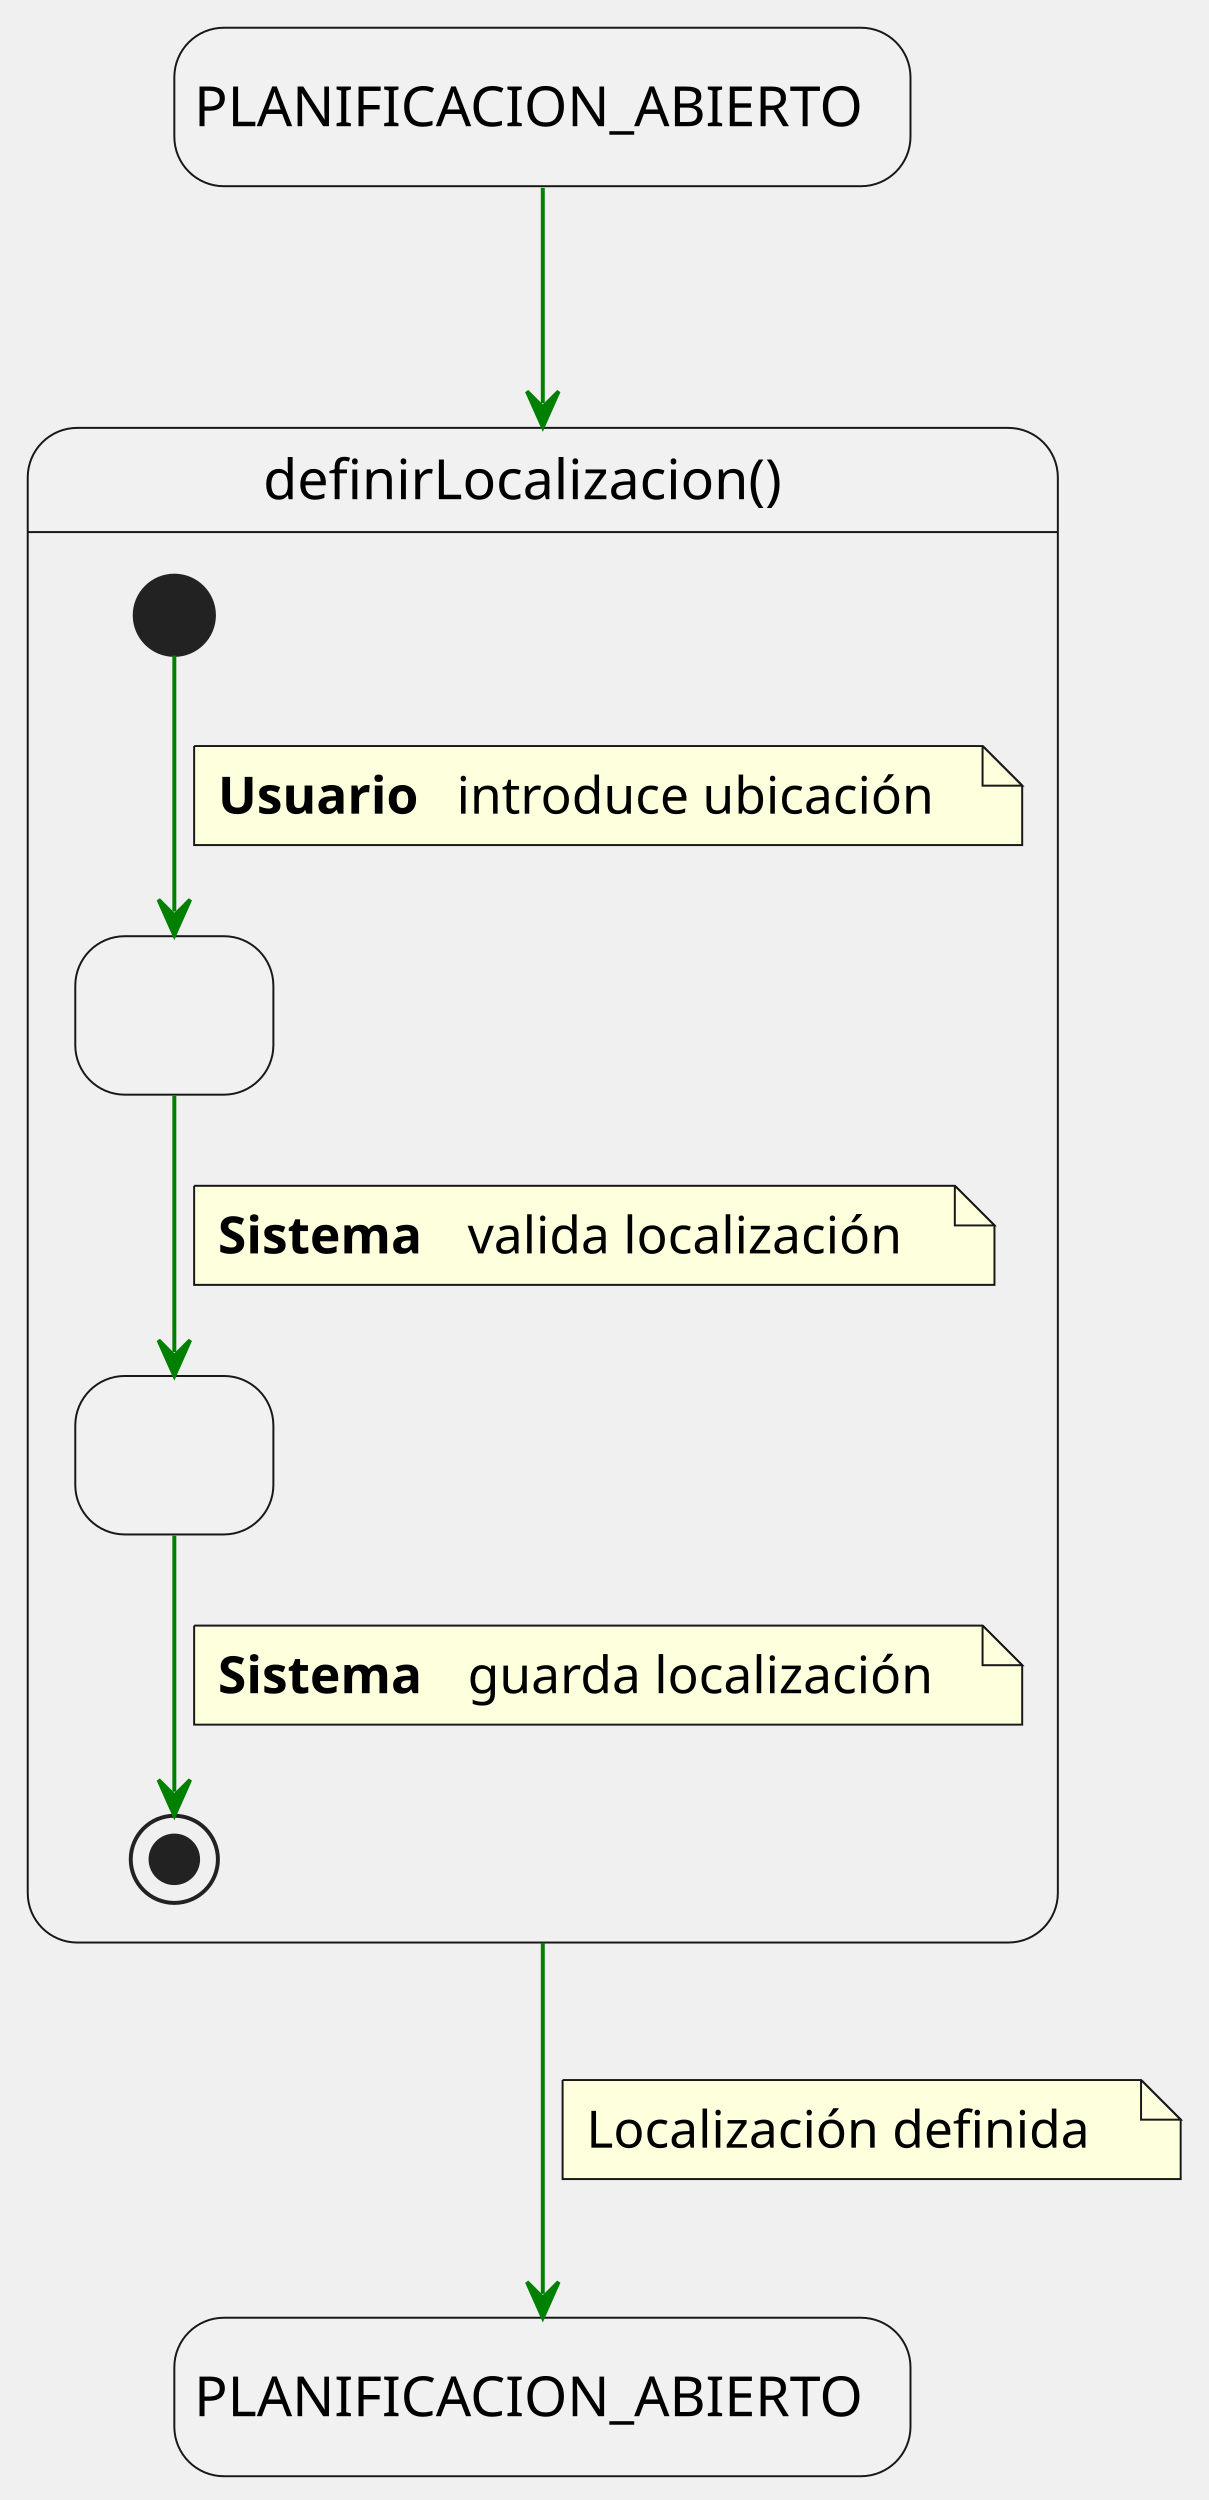
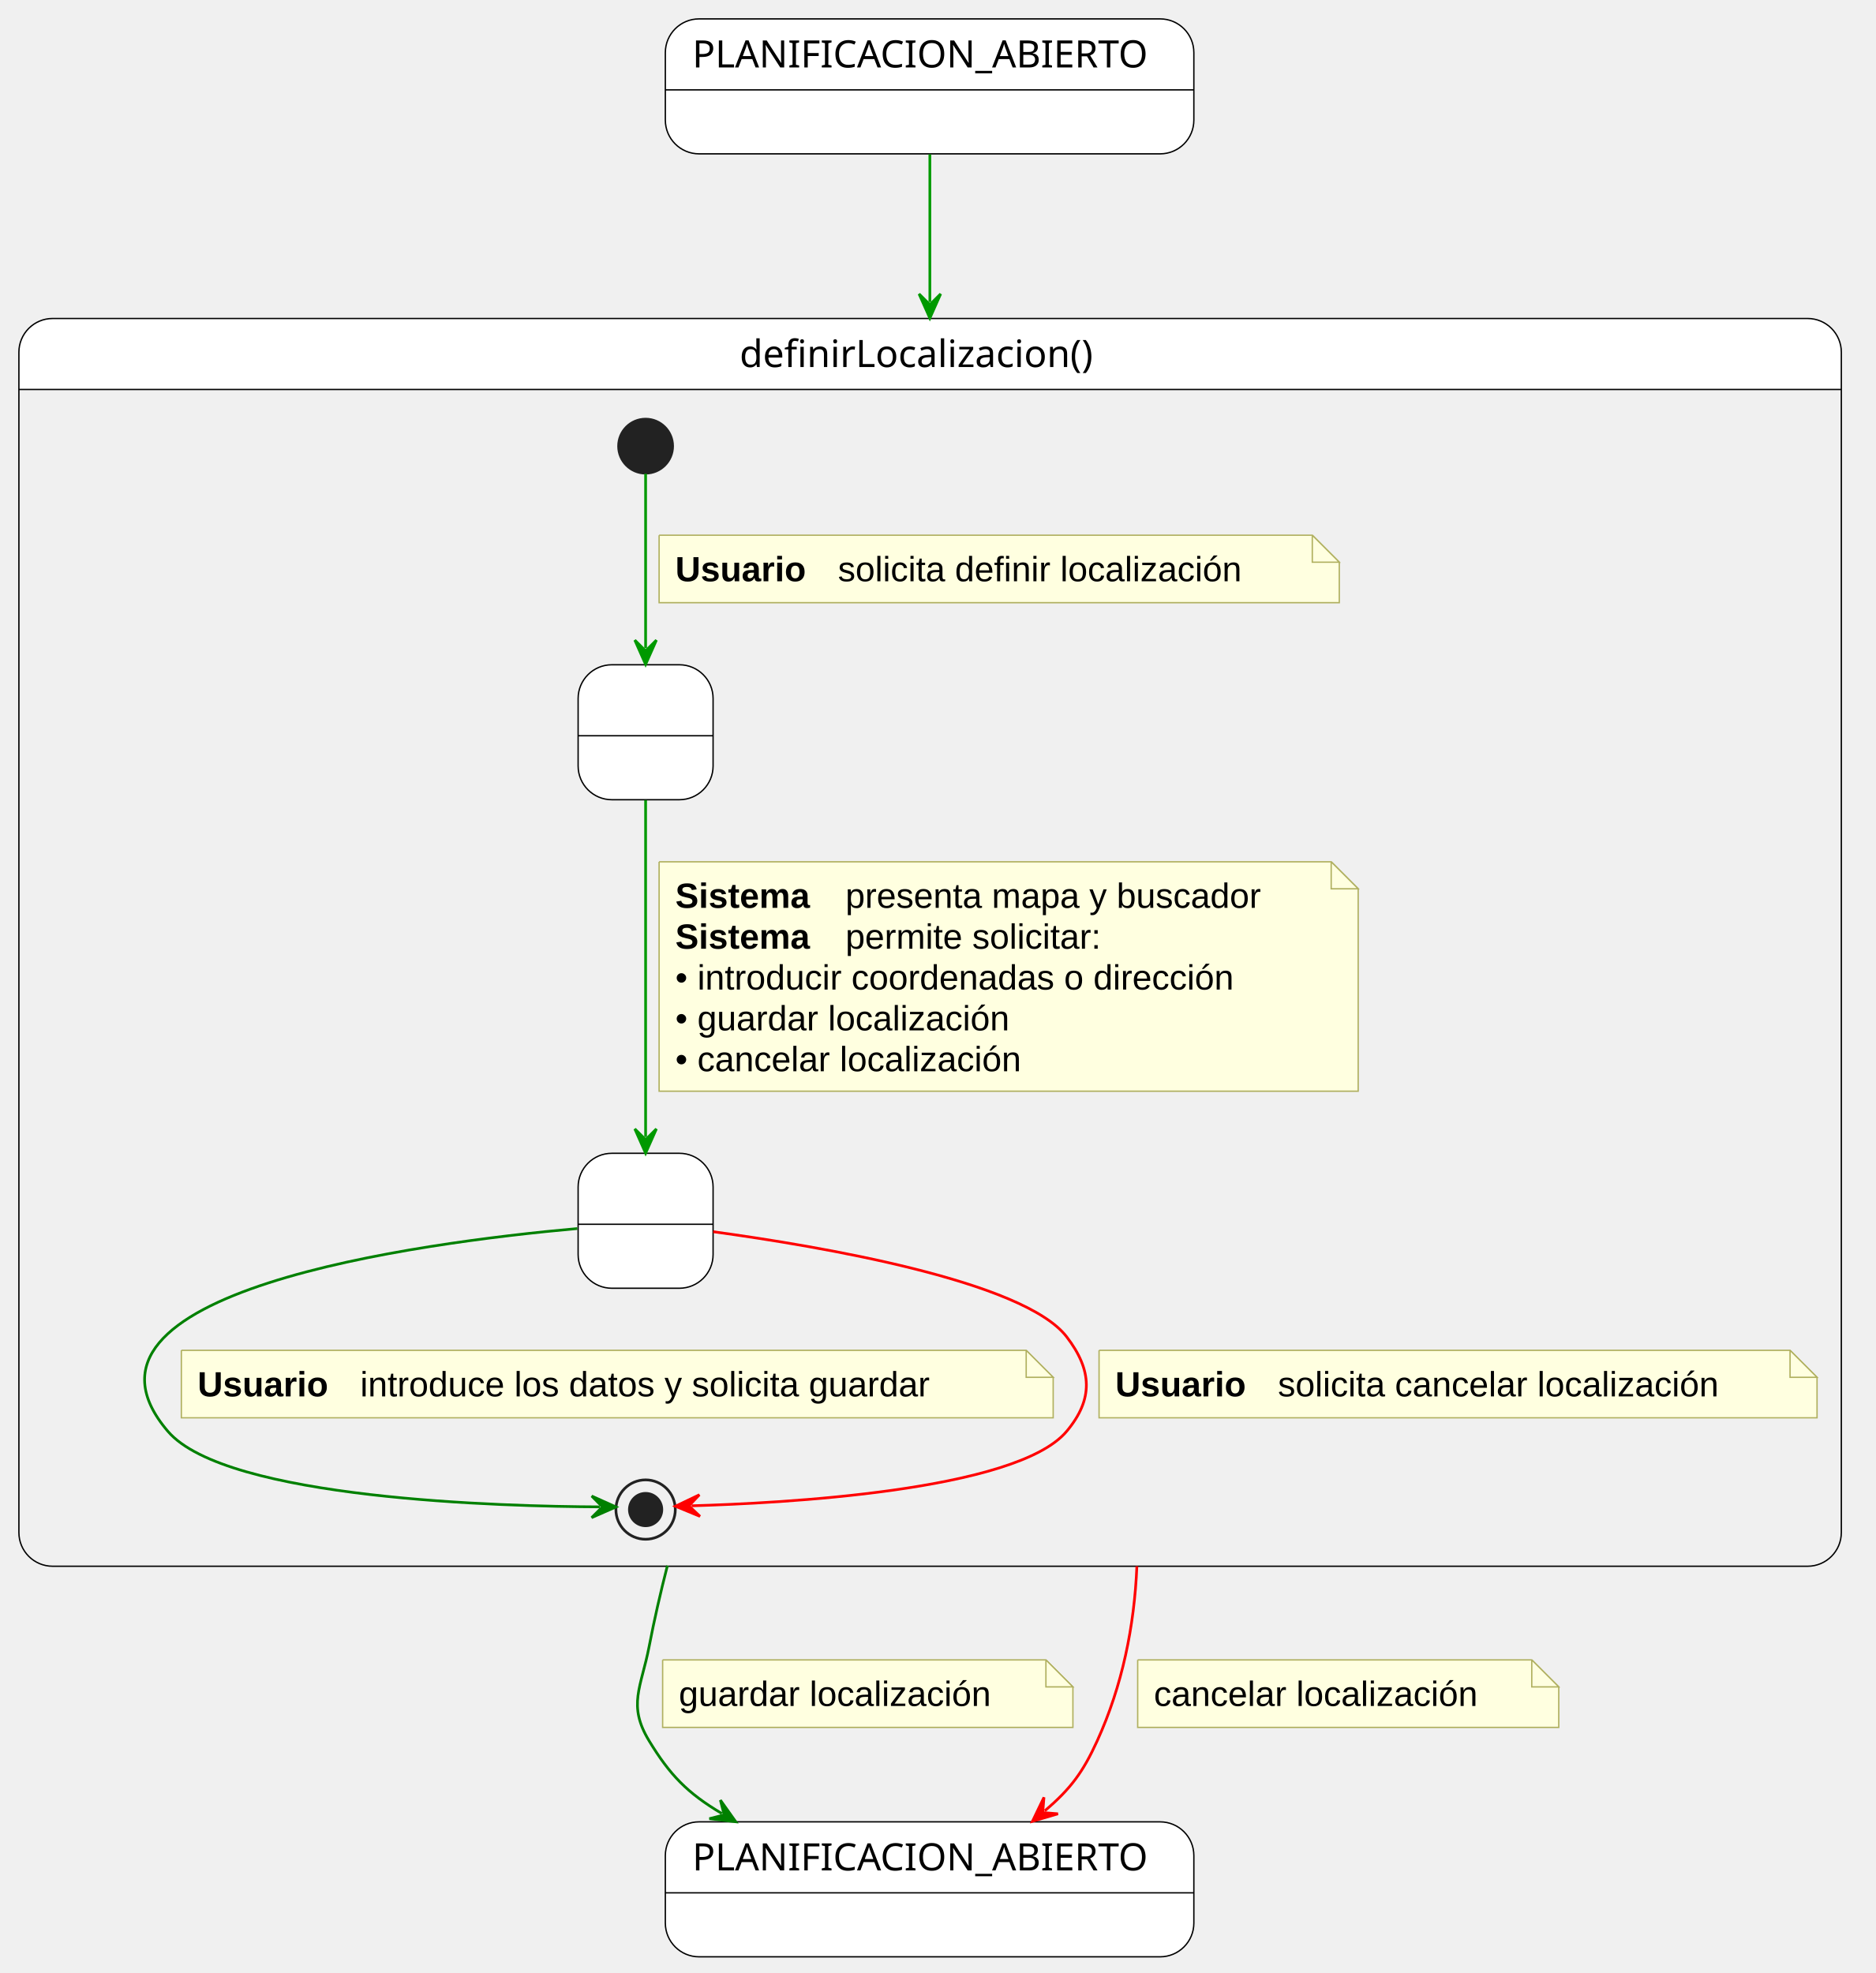
- <svg xmlns="http://www.w3.org/2000/svg" contentStyleType="text/css" data-diagram-type="STATE" height="631px" preserveAspectRatio="none" style="width:305px;height:631px;background:#FFFFFF;" version="1.1" viewBox="0 0 305 631" width="305px" zoomAndPan="magnify">
+ <svg xmlns="http://www.w3.org/2000/svg" contentStyleType="text/css" data-diagram-type="STATE" height="731px" preserveAspectRatio="none" style="width:695px;height:731px;background:#FFFFFF;" version="1.1" viewBox="0 0 695 731" width="695px" zoomAndPan="magnify">
  <defs />
  <g>
-     <rect fill="#F1F1F1" height="40" rx="12.5" ry="12.5" style="stroke:#181818;stroke-width:0.5;" width="185.807" x="44" y="7" />
-     <text fill="#000000" font-family="sans-serif" font-size="14" lengthAdjust="spacing" textLength="175.807" x="49" y="31.847">PLANIFICACION_ABIERTO</text>
-     <path d="M19.5,108 L254.5,108 A12.5,12.5 0 0 1 267,120.5 L267,134.297 L7,134.297 L7,120.5 A12.5,12.5 0 0 1 19.5,108" fill="#F1F1F1" />
-     <rect fill="none" height="382.297" rx="12.5" ry="12.5" style="stroke:#181818;stroke-width:0.5;" width="260" x="7" y="108" />
-     <line style="stroke:#181818;stroke-width:0.5;" x1="7" x2="267" y1="134.297" y2="134.297" />
-     <text fill="#000000" font-family="sans-serif" font-size="14" lengthAdjust="spacing" textLength="141.135" x="66.433" y="125.995">definirLocalizacion()</text>
-     <rect fill="#F1F1F1" height="40" rx="12.5" ry="12.5" style="stroke:#181818;stroke-width:0.5;" width="50" x="19" y="236.297" />
-     <text fill="#000000" font-family="sans-serif" font-size="14" lengthAdjust="spacing" textLength="4.45" x="41.775" y="261.144"> </text>
-     <rect fill="#F1F1F1" height="40" rx="12.5" ry="12.5" style="stroke:#181818;stroke-width:0.5;" width="50" x="19" y="347.297" />
-     <text fill="#000000" font-family="sans-serif" font-size="14" lengthAdjust="spacing" textLength="4.45" x="41.775" y="372.144"> </text>
-     <ellipse cx="44" cy="155.297" fill="#222222" rx="10" ry="10" style="stroke:#222222;stroke-width:1;" />
-     <ellipse cx="44" cy="469.297" fill="none" rx="11" ry="11" style="stroke:#222222;stroke-width:1;" />
-     <ellipse cx="44" cy="469.297" fill="#222222" rx="6" ry="6" style="stroke:#222222;stroke-width:1;" />
-     <g class="link" data-entity-1=".start.definirLocalizacion" data-entity-2="IngresandoLocalizacion" data-source-line="12" data-uid="lnk4" id="link_.start.definirLocalizacion_IngresandoLocalizacion">
-       <path d="M44,165.437 C44,181.417 44,208.787 44,230.067" fill="none" id="*start*definirLocalizacion-to-IngresandoLocalizacion" style="stroke:#008000;stroke-width:1;" />
-       <polygon fill="#008000" points="44,236.067,48,227.067,44,231.067,40,227.067,44,236.067" style="stroke:#008000;stroke-width:1;" />
-       <path d="M49,188.297 L49,213.297 L258,213.297 L258,198.297 L248,188.297 L49,188.297" fill="#FEFFDD" style="stroke:#181818;stroke-width:0.5;" />
-       <path d="M248,188.297 L248,198.297 L258,198.297 L248,188.297" fill="#FEFFDD" style="stroke:#181818;stroke-width:0.5;" />
-       <text fill="#000000" font-family="sans-serif" font-size="13" font-weight="bold" lengthAdjust="spacing" textLength="56.12" x="55" y="205.364">Usuario</text>
-       <text fill="#000000" font-family="sans-serif" font-size="13" lengthAdjust="spacing" textLength="128.185" x="115.252" y="205.364">introduce ubicación</text>
+     <g id="Inicio">
+       <rect fill="#FFFFFF" height="50" rx="12.5" ry="12.5" style="stroke:#000000;stroke-width:0.5;" width="195.807" x="246.5" y="7" />
+       <line style="stroke:#000000;stroke-width:0.5;" x1="246.5" x2="442.307" y1="33.297" y2="33.297" />
+       <text fill="#000000" font-family="sans-serif" font-size="14" lengthAdjust="spacing" textLength="175.807" x="256.5" y="24.995">PLANIFICACION_ABIERTO</text>
    </g>
-     <g class="link" data-entity-1="IngresandoLocalizacion" data-entity-2="ValidandoLocalizacion" data-source-line="17" data-uid="lnk5" id="link_IngresandoLocalizacion_ValidandoLocalizacion">
-       <path d="M44,276.537 C44,296.457 44,321.397 44,341.257" fill="none" id="IngresandoLocalizacion-to-ValidandoLocalizacion" style="stroke:#008000;stroke-width:1;" />
-       <polygon fill="#008000" points="44,347.257,48,338.257,44,342.257,40,338.257,44,347.257" style="stroke:#008000;stroke-width:1;" />
-       <path d="M49,299.297 L49,324.297 L251,324.297 L251,309.297 L241,299.297 L49,299.297" fill="#FEFFDD" style="stroke:#181818;stroke-width:0.5;" />
-       <path d="M241,299.297 L241,309.297 L251,309.297 L241,299.297" fill="#FEFFDD" style="stroke:#181818;stroke-width:0.5;" />
-       <text fill="#000000" font-family="sans-serif" font-size="13" font-weight="bold" lengthAdjust="spacing" textLength="58.906" x="55" y="316.364">Sistema</text>
-       <text fill="#000000" font-family="sans-serif" font-size="13" lengthAdjust="spacing" textLength="118.879" x="118.039" y="316.364">valida localización</text>
+     <path d="M19.5,118 L669.69,118 A12.5,12.5 0 0 1 682.19,130.5 L682.19,144.297 L7,144.297 L7,130.5 A12.5,12.5 0 0 1 19.5,118" fill="#FFFFFF" />
+     <rect fill="none" height="462.297" rx="12.5" ry="12.5" style="stroke:#000000;stroke-width:0.5;" width="675.19" x="7" y="118" />
+     <line style="stroke:#000000;stroke-width:0.5;" x1="7" x2="682.19" y1="144.297" y2="144.297" />
+     <text fill="#000000" font-family="sans-serif" font-size="14" lengthAdjust="spacing" textLength="141.135" x="274.028" y="135.995">definirLocalizacion()</text>
+     <g id="DefinirLocalizacionContainer.PasoInicial">
+       <rect fill="#FFFFFF" height="50" rx="12.5" ry="12.5" style="stroke:#000000;stroke-width:0.5;" width="50" x="214.19" y="246.297" />
+       <line style="stroke:#000000;stroke-width:0.5;" x1="214.19" x2="264.19" y1="272.594" y2="272.594" />
+       <text fill="#000000" font-family="sans-serif" font-size="14" lengthAdjust="spacing" textLength="4.45" x="236.965" y="264.292"> </text>
    </g>
-     <g class="link" data-entity-1="ValidandoLocalizacion" data-entity-2=".end.definirLocalizacion" data-source-line="22" data-uid="lnk7" id="link_ValidandoLocalizacion_.end.definirLocalizacion">
-       <path d="M44,387.577 C44,408.687 44,435.737 44,452.227" fill="none" id="ValidandoLocalizacion-to-*end*definirLocalizacion" style="stroke:#008000;stroke-width:1;" />
-       <polygon fill="#008000" points="44,458.227,48,449.227,44,453.227,40,449.227,44,458.227" style="stroke:#008000;stroke-width:1;" />
-       <path d="M49,410.297 L49,435.297 L258,435.297 L258,420.297 L248,410.297 L49,410.297" fill="#FEFFDD" style="stroke:#181818;stroke-width:0.5;" />
-       <path d="M248,410.297 L248,420.297 L258,420.297 L248,410.297" fill="#FEFFDD" style="stroke:#181818;stroke-width:0.5;" />
-       <text fill="#000000" font-family="sans-serif" font-size="13" font-weight="bold" lengthAdjust="spacing" textLength="58.906" x="55" y="427.364">Sistema</text>
-       <text fill="#000000" font-family="sans-serif" font-size="13" lengthAdjust="spacing" textLength="125.798" x="118.039" y="427.364">guarda localización</text>
+     <g id="DefinirLocalizacionContainer.PasoDatos">
+       <rect fill="#FFFFFF" height="50" rx="12.5" ry="12.5" style="stroke:#000000;stroke-width:0.5;" width="50" x="214.19" y="427.297" />
+       <line style="stroke:#000000;stroke-width:0.5;" x1="214.19" x2="264.19" y1="453.594" y2="453.594" />
+       <text fill="#000000" font-family="sans-serif" font-size="14" lengthAdjust="spacing" textLength="4.45" x="236.965" y="445.292"> </text>
    </g>
-     <rect fill="#F1F1F1" height="40" rx="12.5" ry="12.5" style="stroke:#181818;stroke-width:0.5;" width="185.807" x="44" y="585" />
-     <text fill="#000000" font-family="sans-serif" font-size="14" lengthAdjust="spacing" textLength="175.807" x="49" y="609.847">PLANIFICACION_ABIERTO</text>
-     <g class="link" data-entity-1="in1" data-entity-2="definirLocalizacion" data-source-line="5" data-uid="lnk2" id="link_in1_definirLocalizacion">
-       <path d="M137,47.42 C137,61.93 137,77.4 137,101.78" fill="none" id="in1-to-definirLocalizacion" style="stroke:#008000;stroke-width:1;" />
-       <polygon fill="#008000" points="137,107.78,141,98.78,137,102.78,133,98.78,137,107.78" style="stroke:#008000;stroke-width:1;" />
+     <ellipse cx="239.19" cy="165.297" fill="#222222" rx="10" ry="10" style="stroke:#222222;stroke-width:1;" />
+     <ellipse cx="239.19" cy="559.297" fill="none" rx="11" ry="11" style="stroke:#222222;stroke-width:1;" />
+     <ellipse cx="239.19" cy="559.297" fill="#222222" rx="6" ry="6" style="stroke:#222222;stroke-width:1;" />
+     <g class="link" data-entity-1=".start.DefinirLocalizacionContainer" data-entity-2="PasoInicial" data-source-line="29" data-uid="lnk3" id="link_.start.DefinirLocalizacionContainer_PasoInicial">
+       <path d="M239.19,175.527 C239.19,191.237 239.19,217.657 239.19,240.167" fill="none" id="*start*DefinirLocalizacionContainer-to-PasoInicial" style="stroke:#009900;stroke-width:1;" />
+       <polygon fill="#009900" points="239.19,246.167,243.19,237.167,239.19,241.167,235.19,237.167,239.19,246.167" style="stroke:#009900;stroke-width:1;" />
+       <path d="M244.19,198.297 L244.19,223.297 L496.19,223.297 L496.19,208.297 L486.19,198.297 L244.19,198.297" fill="#FFFFE0" style="stroke:#B0B060;stroke-width:0.5;" />
+       <path d="M486.19,198.297 L486.19,208.297 L496.19,208.297 L486.19,198.297" fill="#FFFFE0" style="stroke:#B0B060;stroke-width:0.5;" />
+       <text fill="#000000" font-family="Arial" font-size="13" font-weight="bold" lengthAdjust="spacing" textLength="56.12" x="250.19" y="215.364">Usuario</text>
+       <text fill="#000000" font-family="Arial" font-size="13" lengthAdjust="spacing" textLength="171.317" x="310.442" y="215.364">solicita definir localización</text>
    </g>
-     <g class="link" data-entity-1="definirLocalizacion" data-entity-2="PLANIFICACION_ABIERTO" data-source-line="28" data-uid="lnk9" id="link_definirLocalizacion_PLANIFICACION_ABIERTO">
-       <path d="M137,490.37 C137,529.14 137,558.34 137,578.97" fill="none" id="definirLocalizacion-to-PLANIFICACION_ABIERTO" style="stroke:#008000;stroke-width:1;" />
-       <polygon fill="#008000" points="137,584.97,141,575.97,137,579.97,133,575.97,137,584.97" style="stroke:#008000;stroke-width:1;" />
-       <path d="M142,525 L142,550 L298,550 L298,535 L288,525 L142,525" fill="#FEFFDD" style="stroke:#181818;stroke-width:0.5;" />
-       <path d="M288,525 L288,535 L298,535 L288,525" fill="#FEFFDD" style="stroke:#181818;stroke-width:0.5;" />
-       <text fill="#000000" font-family="sans-serif" font-size="13" lengthAdjust="spacing" textLength="135.916" x="148" y="542.067">Localización definida</text>
+     <g class="link" data-entity-1="PasoInicial" data-entity-2="PasoDatos" data-source-line="34" data-uid="lnk4" id="link_PasoInicial_PasoDatos">
+       <path d="M239.19,296.437 C239.19,330.697 239.19,387.047 239.19,421.257" fill="none" id="PasoInicial-to-PasoDatos" style="stroke:#009900;stroke-width:1;" />
+       <polygon fill="#009900" points="239.19,427.257,243.19,418.257,239.19,422.257,235.19,418.257,239.19,427.257" style="stroke:#009900;stroke-width:1;" />
+       <path d="M244.19,319.297 L244.19,404.297 L503.19,404.297 L503.19,329.297 L493.19,319.297 L244.19,319.297" fill="#FFFFE0" style="stroke:#B0B060;stroke-width:0.5;" />
+       <path d="M493.19,319.297 L493.19,329.297 L503.19,329.297 L493.19,319.297" fill="#FFFFE0" style="stroke:#B0B060;stroke-width:0.5;" />
+       <text fill="#000000" font-family="Arial" font-size="13" font-weight="bold" lengthAdjust="spacing" textLength="58.906" x="250.19" y="336.364">Sistema</text>
+       <text fill="#000000" font-family="Arial" font-size="13" lengthAdjust="spacing" textLength="174.535" x="313.229" y="336.364">presenta mapa y buscador</text>
+       <text fill="#000000" font-family="Arial" font-size="13" font-weight="bold" lengthAdjust="spacing" textLength="58.906" x="250.19" y="351.497">Sistema</text>
+       <text fill="#000000" font-family="Arial" font-size="13" lengthAdjust="spacing" textLength="110.595" x="313.229" y="351.497">permite solicitar:</text>
+       <text fill="#000000" font-family="Arial" font-size="13" lengthAdjust="spacing" textLength="238.145" x="250.19" y="366.629">• introducir coordenadas o dirección</text>
+       <text fill="#000000" font-family="Arial" font-size="13" lengthAdjust="spacing" textLength="142.943" x="250.19" y="381.762">• guardar localización</text>
+       <text fill="#000000" font-family="Arial" font-size="13" lengthAdjust="spacing" textLength="146.999" x="250.19" y="396.895">• cancelar localización</text>
+     </g>
+     <g class="link" data-entity-1="PasoDatos" data-entity-2=".end.DefinirLocalizacionContainer" data-source-line="44" data-uid="lnk6" id="link_PasoDatos_.end.DefinirLocalizacionContainer">
+       <path d="M213.89,455.177 C155.19,460.467 18,478.577 62.19,530.297 C83.81,555.607 186.97,558.14 222.2,558.3" fill="none" id="PasoDatos-to-*end*DefinirLocalizacionContainer" style="stroke:#008000;stroke-width:1;" />
+       <polygon fill="#008000" points="228.2,558.327,219.218,554.286,223.2,558.304,219.182,562.286,228.2,558.327" style="stroke:#008000;stroke-width:1;" />
+       <path d="M67.19,500.297 L67.19,525.297 L390.19,525.297 L390.19,510.297 L380.19,500.297 L67.19,500.297" fill="#FFFFE0" style="stroke:#B0B060;stroke-width:0.5;" />
+       <path d="M380.19,500.297 L380.19,510.297 L390.19,510.297 L380.19,500.297" fill="#FFFFE0" style="stroke:#B0B060;stroke-width:0.5;" />
+       <text fill="#000000" font-family="Arial" font-size="13" font-weight="bold" lengthAdjust="spacing" textLength="56.12" x="73.19" y="517.364">Usuario</text>
+       <text fill="#000000" font-family="Arial" font-size="13" lengthAdjust="spacing" textLength="241.757" x="133.442" y="517.364">introduce los datos y solicita guardar</text>
+     </g>
+     <g class="link" data-entity-1="PasoDatos" data-entity-2=".end.DefinirLocalizacionContainer" data-source-line="49" data-uid="lnk7" id="link_PasoDatos_.end.DefinirLocalizacionContainer">
+       <path d="M264.24,456.357 C304.16,461.807 379.32,474.597 395.19,495.297 C404.65,507.647 405.17,518.367 395.19,530.297 C376.56,552.567 288.658,556.977 256.228,557.897" fill="none" id="PasoDatos-to-*end*DefinirLocalizacionContainer-1" style="stroke:#FF0000;stroke-width:1;" />
+       <polygon fill="#FF0000" points="250.23,558.067,259.34,561.81,255.228,557.925,259.113,553.813,250.23,558.067" style="stroke:#FF0000;stroke-width:1;" />
+       <path d="M407.19,500.297 L407.19,525.297 L673.19,525.297 L673.19,510.297 L663.19,500.297 L407.19,500.297" fill="#FFFFE0" style="stroke:#B0B060;stroke-width:0.5;" />
+       <path d="M663.19,500.297 L663.19,510.297 L673.19,510.297 L663.19,500.297" fill="#FFFFE0" style="stroke:#B0B060;stroke-width:0.5;" />
+       <text fill="#000000" font-family="Arial" font-size="13" font-weight="bold" lengthAdjust="spacing" textLength="56.12" x="413.19" y="517.364">Usuario</text>
+       <text fill="#000000" font-family="Arial" font-size="13" lengthAdjust="spacing" textLength="185.104" x="473.442" y="517.364">solicita cancelar localización</text>
+     </g>
+     <g id="SalidaPlanificacion">
+       <rect fill="#FFFFFF" height="50" rx="12.5" ry="12.5" style="stroke:#000000;stroke-width:0.5;" width="195.807" x="246.5" y="675" />
+       <line style="stroke:#000000;stroke-width:0.5;" x1="246.5" x2="442.307" y1="701.297" y2="701.297" />
+       <text fill="#000000" font-family="sans-serif" font-size="14" lengthAdjust="spacing" textLength="175.807" x="256.5" y="692.995">PLANIFICACION_ABIERTO</text>
+     </g>
+     <g class="link" data-entity-1="Inicio" data-entity-2="DefinirLocalizacionContainer" data-source-line="59" data-uid="lnk8" id="link_Inicio_DefinirLocalizacionContainer">
+       <path d="M344.5,57.19 C344.5,72.39 344.5,87.68 344.5,111.89" fill="none" id="Inicio-to-DefinirLocalizacionContainer" style="stroke:#009900;stroke-width:1;" />
+       <polygon fill="#009900" points="344.5,117.89,348.5,108.89,344.5,112.89,340.5,108.89,344.5,117.89" style="stroke:#009900;stroke-width:1;" />
+     </g>
+     <g class="link" data-entity-1="DefinirLocalizacionContainer" data-entity-2="SalidaPlanificacion" data-source-line="62" data-uid="lnk9" id="link_DefinirLocalizacionContainer_SalidaPlanificacion">
+       <path d="M247.27,580.06 C244.69,590.09 242.41,600.09 240.5,610 C237.56,625.27 232.42,631.71 240.5,645 C248.16,657.61 254.658,664.342 267.438,671.912" fill="none" id="DefinirLocalizacionContainer-to-SalidaPlanificacion" style="stroke:#008000;stroke-width:1;" />
+       <polygon fill="#008000" points="272.6,674.97,266.895,666.942,268.298,672.422,262.818,673.825,272.6,674.97" style="stroke:#008000;stroke-width:1;" />
+       <path d="M245.5,615 L245.5,640 L397.5,640 L397.5,625 L387.5,615 L245.5,615" fill="#FFFFE0" style="stroke:#B0B060;stroke-width:0.5;" />
+       <path d="M387.5,615 L387.5,625 L397.5,625 L387.5,615" fill="#FFFFE0" style="stroke:#B0B060;stroke-width:0.5;" />
+       <text fill="#000000" font-family="Arial" font-size="13" lengthAdjust="spacing" textLength="131.143" x="251.5" y="632.067">guardar localización</text>
+     </g>
+     <g class="link" data-entity-1="DefinirLocalizacionContainer" data-entity-2="SalidaPlanificacion" data-source-line="68" data-uid="lnk10" id="link_DefinirLocalizacionContainer_SalidaPlanificacion">
+       <path d="M421.2,580.29 C420.26,602.59 415.82,624.52 406.5,645 C401.24,656.56 396.711,662.723 387.081,670.913" fill="none" id="DefinirLocalizacionContainer-to-SalidaPlanificacion-1" style="stroke:#FF0000;stroke-width:1;" />
+       <polygon fill="#FF0000" points="382.51,674.8,391.957,672.016,386.319,671.561,386.774,665.922,382.51,674.8" style="stroke:#FF0000;stroke-width:1;" />
+       <path d="M421.5,615 L421.5,640 L577.5,640 L577.5,625 L567.5,615 L421.5,615" fill="#FFFFE0" style="stroke:#B0B060;stroke-width:0.5;" />
+       <path d="M567.5,615 L567.5,625 L577.5,625 L567.5,615" fill="#FFFFE0" style="stroke:#B0B060;stroke-width:0.5;" />
+       <text fill="#000000" font-family="Arial" font-size="13" lengthAdjust="spacing" textLength="135.199" x="427.5" y="632.067">cancelar localización</text>
    </g>
  </g>
</svg>
